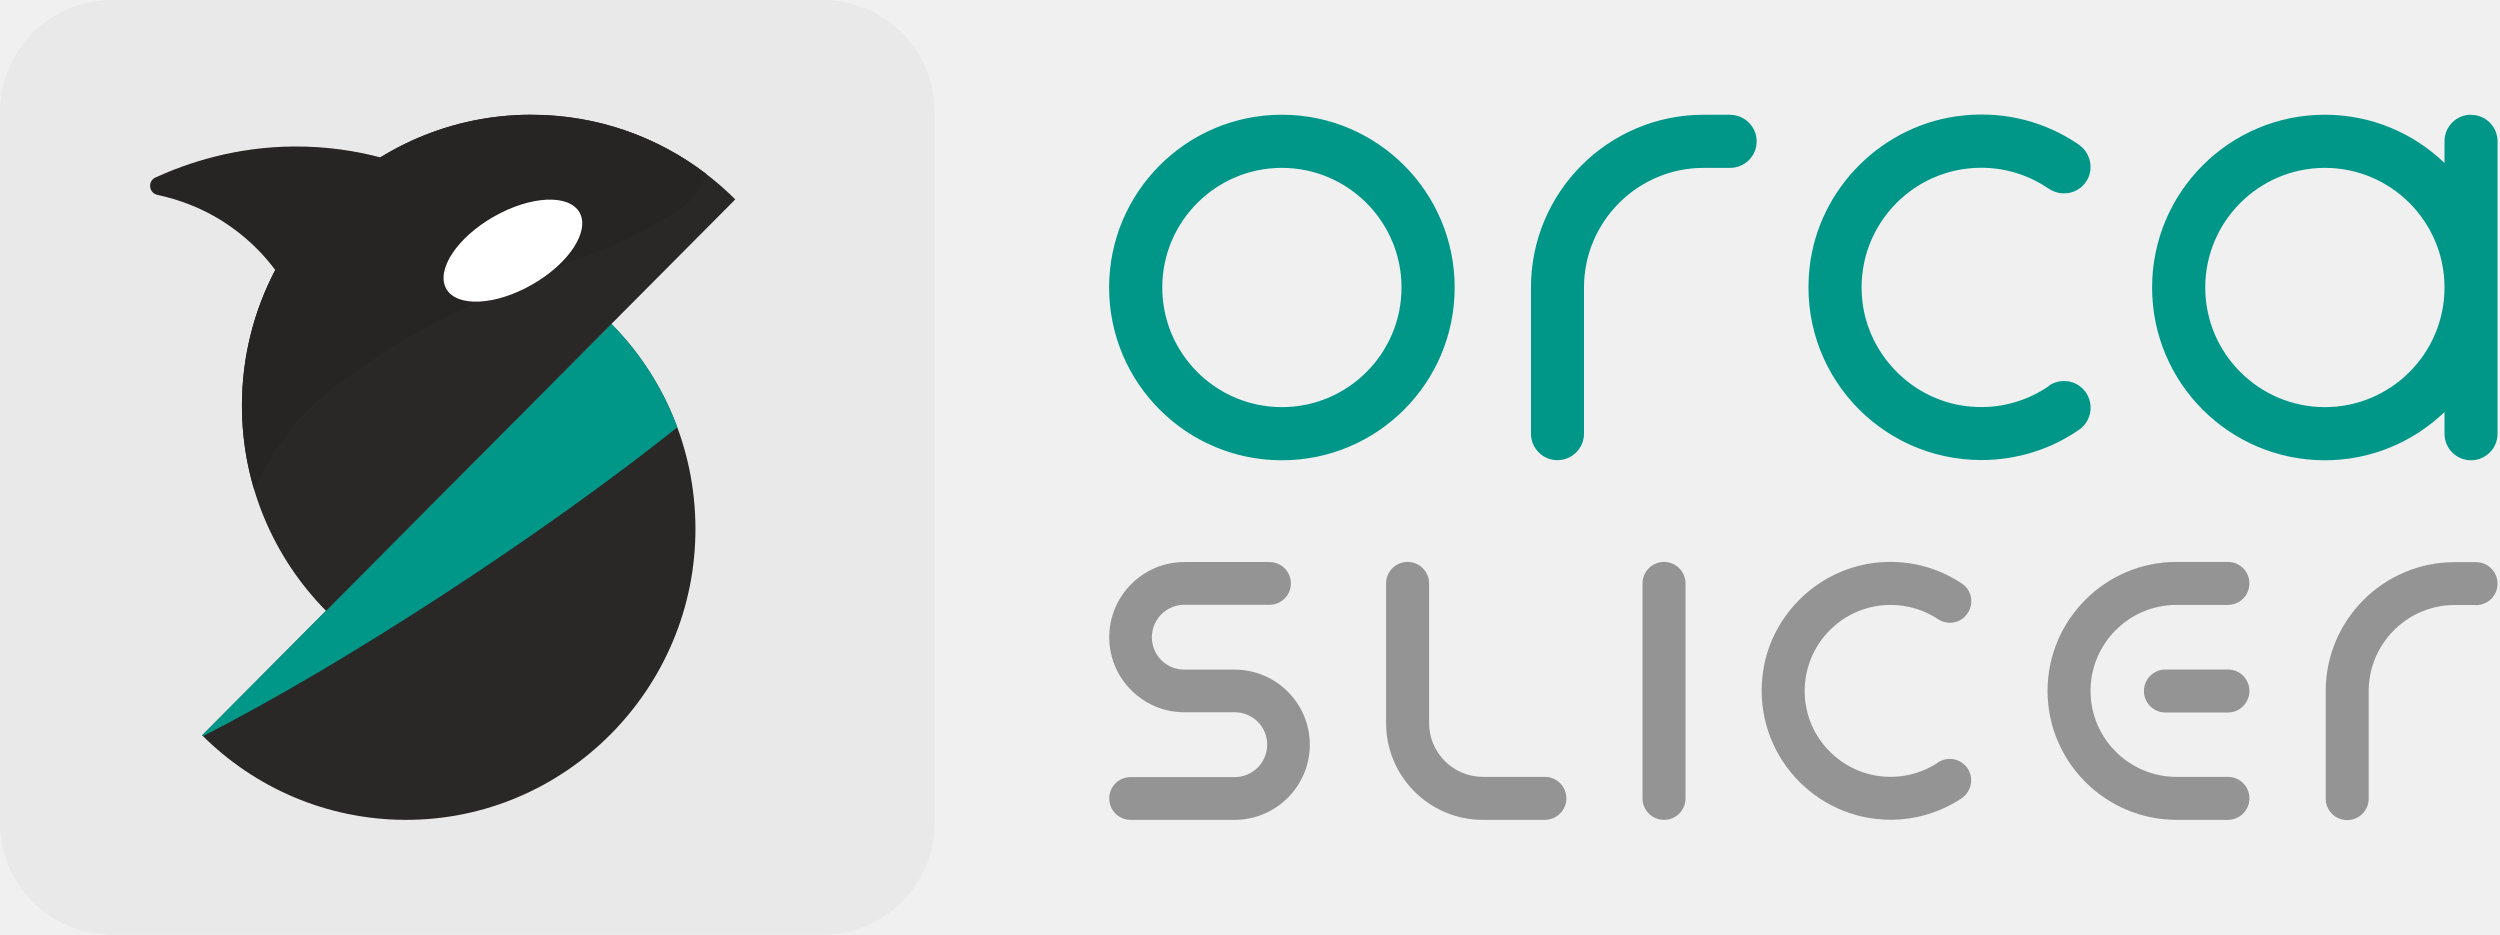
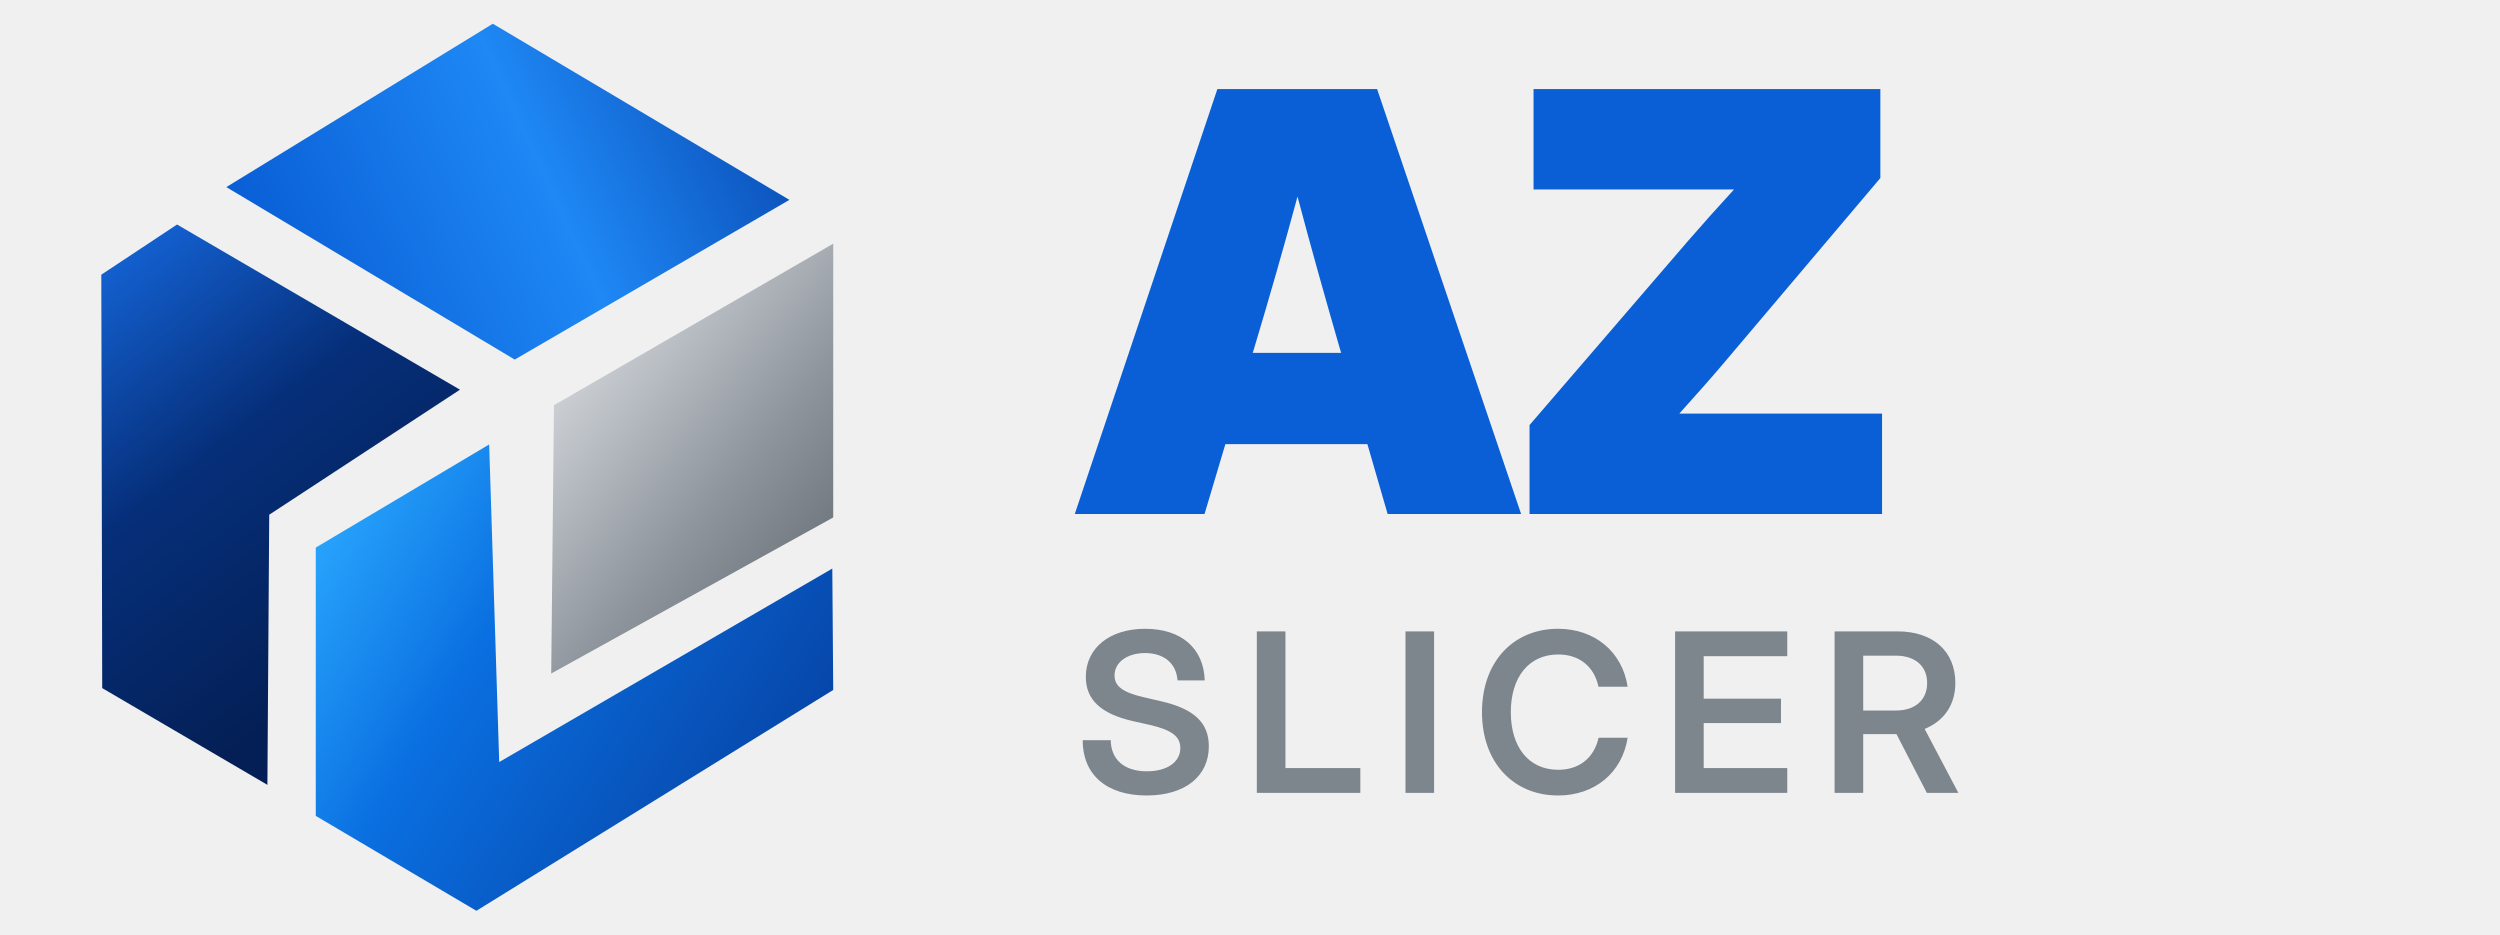
- <svg xmlns="http://www.w3.org/2000/svg" id="a" width="214" height="80" viewBox="0 0 214 80">
-   <g id="b">
-     <g id="c">
-       <rect width="80" height="80" rx="9.57" ry="9.57" style="fill:#e9e9e9;" />
-     </g>
+ <svg xmlns="http://www.w3.org/2000/svg" width="214" height="80" viewBox="0 0 214 80">
+   <g transform="translate(0.00,0.00) scale(0.07812)">
+     <defs>
+       <linearGradient id="gTop" x1="300" y1="300" x2="820" y2="60" gradientUnits="userSpaceOnUse">
+         <stop offset="0" stop-color="#0A5FD6" />
+         <stop offset="0.55" stop-color="#1E88F5" />
+         <stop offset="1" stop-color="#0B4FB8" />
+       </linearGradient>
+       <linearGradient id="gLeft" x1="110" y1="300" x2="420" y2="700" gradientUnits="userSpaceOnUse">
+         <stop offset="0" stop-color="#1360D0" />
+         <stop offset="0.45" stop-color="#062F7A" />
+         <stop offset="1" stop-color="#041F55" />
+       </linearGradient>
+       <linearGradient id="gGrey" x1="610" y1="450" x2="913" y2="700" gradientUnits="userSpaceOnUse">
+         <stop offset="0" stop-color="#C9CDD2" />
+         <stop offset="0.5" stop-color="#8E959C" />
+         <stop offset="1" stop-color="#5F666D" />
+       </linearGradient>
+       <linearGradient id="gBottom" x1="346" y1="560" x2="913" y2="900" gradientUnits="userSpaceOnUse">
+         <stop offset="0" stop-color="#2AA8FF" />
+         <stop offset="0.35" stop-color="#0A6FE0" />
+         <stop offset="1" stop-color="#063E9E" />
+       </linearGradient>
+     </defs>
+     <polygon fill="url(#gTop)" points="248,205 540,26 865,219 564,394" />
+     <polygon fill="url(#gLeft)" points="194,246 504,427 295,564 293,860 112,754 111,301" />
+     <polygon fill="url(#gGrey)" points="607,444 913,267 913,567 604,738" />
+     <polygon fill="url(#gBottom)" points="346,600 536,487 547,835 912,623 913,756 522,998 346,894" />
  </g>
-   <g id="d">
-     <path id="e" d="M17.3,62.94c4.46,4.45,10.59,7.21,17.36,7.24,13.7.06,24.93-11.22,24.87-25-.03-6.81-2.77-12.97-7.2-17.45L17.31,62.94h0Z" style="fill:#292826;" />
-   </g>
-   <g id="f">
-     <path id="g" d="M52.32,27.73L17.3,62.94s.05.05.08.07c12.27-6.26,29.08-17.26,40.6-26.43-1.24-3.36-3.19-6.38-5.65-8.87" style="fill:#009789;" />
-   </g>
-   <g id="h">
-     <path id="i" d="M45.48,9.82c-13.67,0-24.77,11.15-24.77,24.91,0,6.85,2.75,13.05,7.2,17.56L62.94,17.07c-4.48-4.47-10.65-7.24-17.46-7.24" style="fill:#292826;" />
-   </g>
-   <g id="j">
-     <path id="k" d="M45.48,9.82c-4.74,0-9.17,1.34-12.93,3.65-2.02-.53-4.52-.95-7.39-.93-5,.03-9.08,1.39-11.85,2.65-.69.32-.58,1.33.16,1.49,1.82.39,4.22,1.19,6.59,2.95,1.5,1.1,2.64,2.33,3.5,3.48-1.82,3.47-2.85,7.42-2.85,11.61,0,2.5.37,4.92,1.05,7.2,1.04-2.32,2.14-3.87,2.5-4.36,2.27-3.13,4.68-4.76,8.23-7.15,2.62-1.77,6.26-3.84,16.7-8.14,0,0,3.27-.92,7.65-3.53,1.75-1.04,3.08-2.02,3.5-3.56.03-.11.06-.22.08-.32-4.15-3.17-9.33-5.04-14.95-5.04" style="fill:#262523;" />
-   </g>
-   <g id="l">
-     <path id="m" d="M49.61,18.19c.9,1.61-.91,4.37-4.06,6.17s-6.44,1.96-7.35.36c-.9-1.61.91-4.37,4.06-6.17,3.15-1.8,6.44-1.96,7.35-.36" style="fill:#fff;" />
-   </g>
-   <path d="M142.44,48.1c-1.01,0-1.84.82-1.84,1.84v18.4c0,1.01.82,1.84,1.84,1.84s1.84-.82,1.84-1.84v-18.4c0-1.01-.82-1.84-1.84-1.84ZM190.71,48.1h-4.4c-6.09,0-11.04,4.96-11.04,11.04s4.96,11.04,11.04,11.04h4.4c1.01,0,1.84-.82,1.84-1.84s-.82-1.84-1.84-1.84h-4.4c-4.06,0-7.36-3.3-7.36-7.36s3.3-7.36,7.36-7.36h4.4c1.01,0,1.84-.82,1.84-1.84s-.82-1.84-1.84-1.84v-.02.02ZM190.71,57.31h-5.35c-1.01,0-1.84.82-1.84,1.84s.82,1.84,1.84,1.84h5.35c1.01,0,1.84-.82,1.84-1.84s-.82-1.84-1.84-1.84ZM105.69,70.18h-8.91c-1.01,0-1.83-.82-1.83-1.83s.81-1.83,1.83-1.83h8.91c1.53,0,2.78-1.24,2.78-2.78s-1.24-2.77-2.78-2.77h-4.31c-3.55,0-6.43-2.89-6.43-6.43s2.89-6.43,6.43-6.43h7.29c1.01,0,1.83.82,1.83,1.83s-.81,1.83-1.83,1.83h-7.29c-1.53,0-2.78,1.24-2.78,2.78s1.24,2.77,2.78,2.77h4.31c3.55,0,6.43,2.89,6.43,6.43s-2.89,6.43-6.43,6.43h0ZM165.89,65.28c-1.49.98-3.35,1.44-5.32,1.11-2.99-.51-5.4-2.88-5.96-5.85-.86-4.67,2.71-8.76,7.23-8.76,1.49,0,2.88.45,4.04,1.21.73.49,1.71.41,2.32-.22h0c.81-.81.71-2.17-.25-2.81-2.12-1.42-4.76-2.13-7.56-1.77-4.98.64-8.97,4.69-9.52,9.66-.75,6.65,4.46,12.32,10.96,12.32,2.23,0,4.31-.67,6.05-1.81.98-.65,1.15-2.03.32-2.86h0c-.63-.63-1.59-.71-2.32-.23h.01ZM132.24,66.5h-5.31c-2.53,0-4.6-2.07-4.6-4.6v-11.96c0-1.01-.82-1.84-1.84-1.84s-1.84.82-1.84,1.84v11.96c0,4.57,3.71,8.28,8.28,8.28h5.31c1.01,0,1.84-.82,1.84-1.84s-.82-1.84-1.84-1.84h0ZM211.96,51.79h-1.84c-4.03,0-7.32,3.27-7.36,7.3v9.27c0,1.01-.82,1.84-1.84,1.84s-1.84-.82-1.84-1.84v-9.27c.04-6.06,4.98-10.97,11.03-10.97h1.84c1.01,0,1.84.82,1.84,1.84s-.82,1.84-1.84,1.84h0Z" style="fill:#949494;" />
-   <path d="M109.73,14.37c5.64,0,10.24,4.59,10.24,10.24s-4.59,10.24-10.24,10.24-10.24-4.59-10.24-10.24,4.59-10.24,10.24-10.24M109.73,9.82c-8.16,0-14.79,6.62-14.79,14.79s6.62,14.79,14.79,14.79,14.79-6.62,14.79-14.79-6.62-14.79-14.79-14.79h0ZM211.52,9.82c-1.26,0-2.27,1.02-2.27,2.27v1.86c-2.66-2.55-6.26-4.13-10.24-4.13-8.16,0-14.79,6.62-14.79,14.79s6.62,14.79,14.79,14.79c3.97,0,7.58-1.58,10.24-4.13v1.86c0,1.26,1.02,2.27,2.27,2.27s2.27-1.02,2.27-2.27V12.1c0-1.26-1.02-2.27-2.27-2.27h0ZM199.01,34.85c-5.64,0-10.24-4.59-10.24-10.24s4.59-10.24,10.24-10.24,10.24,4.59,10.24,10.24-4.59,10.24-10.24,10.24ZM148.11,9.82h-2.27c-8.16,0-14.79,6.62-14.79,14.79v12.51c0,1.26,1.02,2.27,2.27,2.27s2.27-1.02,2.27-2.27v-12.51c0-5.64,4.59-10.24,10.24-10.24h2.27c1.26,0,2.27-1.02,2.27-2.27s-1.02-2.27-2.27-2.27h0ZM175.38,33.05c-1.99,1.36-4.47,2.05-7.12,1.71-4.61-.59-8.31-4.35-8.84-8.97-.7-6.18,4.13-11.43,10.17-11.43,2.14,0,4.11.66,5.75,1.77.92.63,2.15.56,2.95-.24h0c1.02-1.02.83-2.7-.36-3.52-2.75-1.89-6.18-2.86-9.84-2.49-6.85.68-12.42,6.17-13.19,13.01-1,8.93,5.97,16.49,14.7,16.49,3.11,0,5.99-.95,8.36-2.59,1.18-.81,1.34-2.49.33-3.51h0c-.78-.78-2-.88-2.91-.26v.02h0Z" style="fill:#009789;" />
+   <defs>
+     <linearGradient id="gAZ" x1="92.0" y1="0" x2="162.3" y2="0" gradientUnits="userSpaceOnUse">
+       <stop offset="0" stop-color="#0A5FD6" />
+       <stop offset="1" stop-color="#1E88F5" />
+     </linearGradient>
+   </defs>
+   <path fill="url(#gAZ)" transform="translate(92.00,44.00)" d="M0.0 0.0H11.108L12.891 -5.981H25.049L26.782 0.0H38.208L25.879 -36.377H12.207ZM15.234 -13.794 15.332 -14.111C16.65 -18.506 17.871 -22.754 19.067 -27.173C20.239 -22.754 21.436 -18.506 22.705 -14.111L22.803 -13.794ZM38.929 0.0H69.104V-8.594H51.746C53.04 -10.034 54.31 -11.45 55.53 -12.891L68.958 -28.76V-36.377H39.271V-27.783H56.434C55.091 -26.318 53.797 -24.878 52.527 -23.413L38.929 -7.617Z" />
+   <path fill="#7D858D" transform="translate(92.00,67.87)" d="M6.151 0.223C9.426 0.223 11.476 -1.41 11.476 -3.989C11.476 -6.021 10.187 -7.218 7.32 -7.858L5.919 -8.183C4.119 -8.6 3.405 -9.12 3.405 -10.047C3.405 -11.179 4.49 -11.968 6.021 -11.968C7.635 -11.968 8.693 -11.086 8.795 -9.63H11.124C11.04 -12.376 9.12 -14.046 6.03 -14.046C2.978 -14.046 0.946 -12.395 0.946 -9.927C0.946 -7.988 2.217 -6.772 4.982 -6.142L6.466 -5.808C8.312 -5.381 9.036 -4.815 9.036 -3.841C9.036 -2.625 7.895 -1.846 6.169 -1.846C4.249 -1.846 3.099 -2.839 3.08 -4.509H0.677C0.677 -1.549 2.728 0.223 6.151 0.223ZM15.584 0.0H24.444V-2.125H18.033V-13.823H15.584ZM30.759 -13.823H28.31V0.0H30.759ZM41.37 0.223C44.487 0.223 46.862 -1.707 47.326 -4.722H44.84C44.45 -2.969 43.152 -1.976 41.389 -1.976C38.847 -1.976 37.325 -3.934 37.325 -6.902C37.325 -9.89 38.856 -11.847 41.389 -11.847C43.161 -11.847 44.46 -10.845 44.831 -9.083H47.326C46.862 -12.107 44.487 -14.046 41.37 -14.046C37.557 -14.046 34.858 -11.244 34.858 -6.902C34.858 -2.588 37.557 0.223 41.37 0.223ZM51.388 0.0H60.99V-2.125H53.837V-5.975H60.452V-8.062H53.837V-11.699H60.99V-13.823H51.388ZM65.042 0.0H67.491V-5.028H70.274C70.302 -5.028 70.32 -5.028 70.339 -5.028L72.937 0.0H75.636L72.751 -5.474C74.393 -6.142 75.377 -7.524 75.377 -9.407C75.377 -12.116 73.475 -13.823 70.432 -13.823H65.042ZM67.491 -7.051V-11.745H70.293C71.944 -11.745 72.964 -10.845 72.964 -9.407C72.964 -7.96 71.944 -7.051 70.311 -7.051Z" />
</svg>
